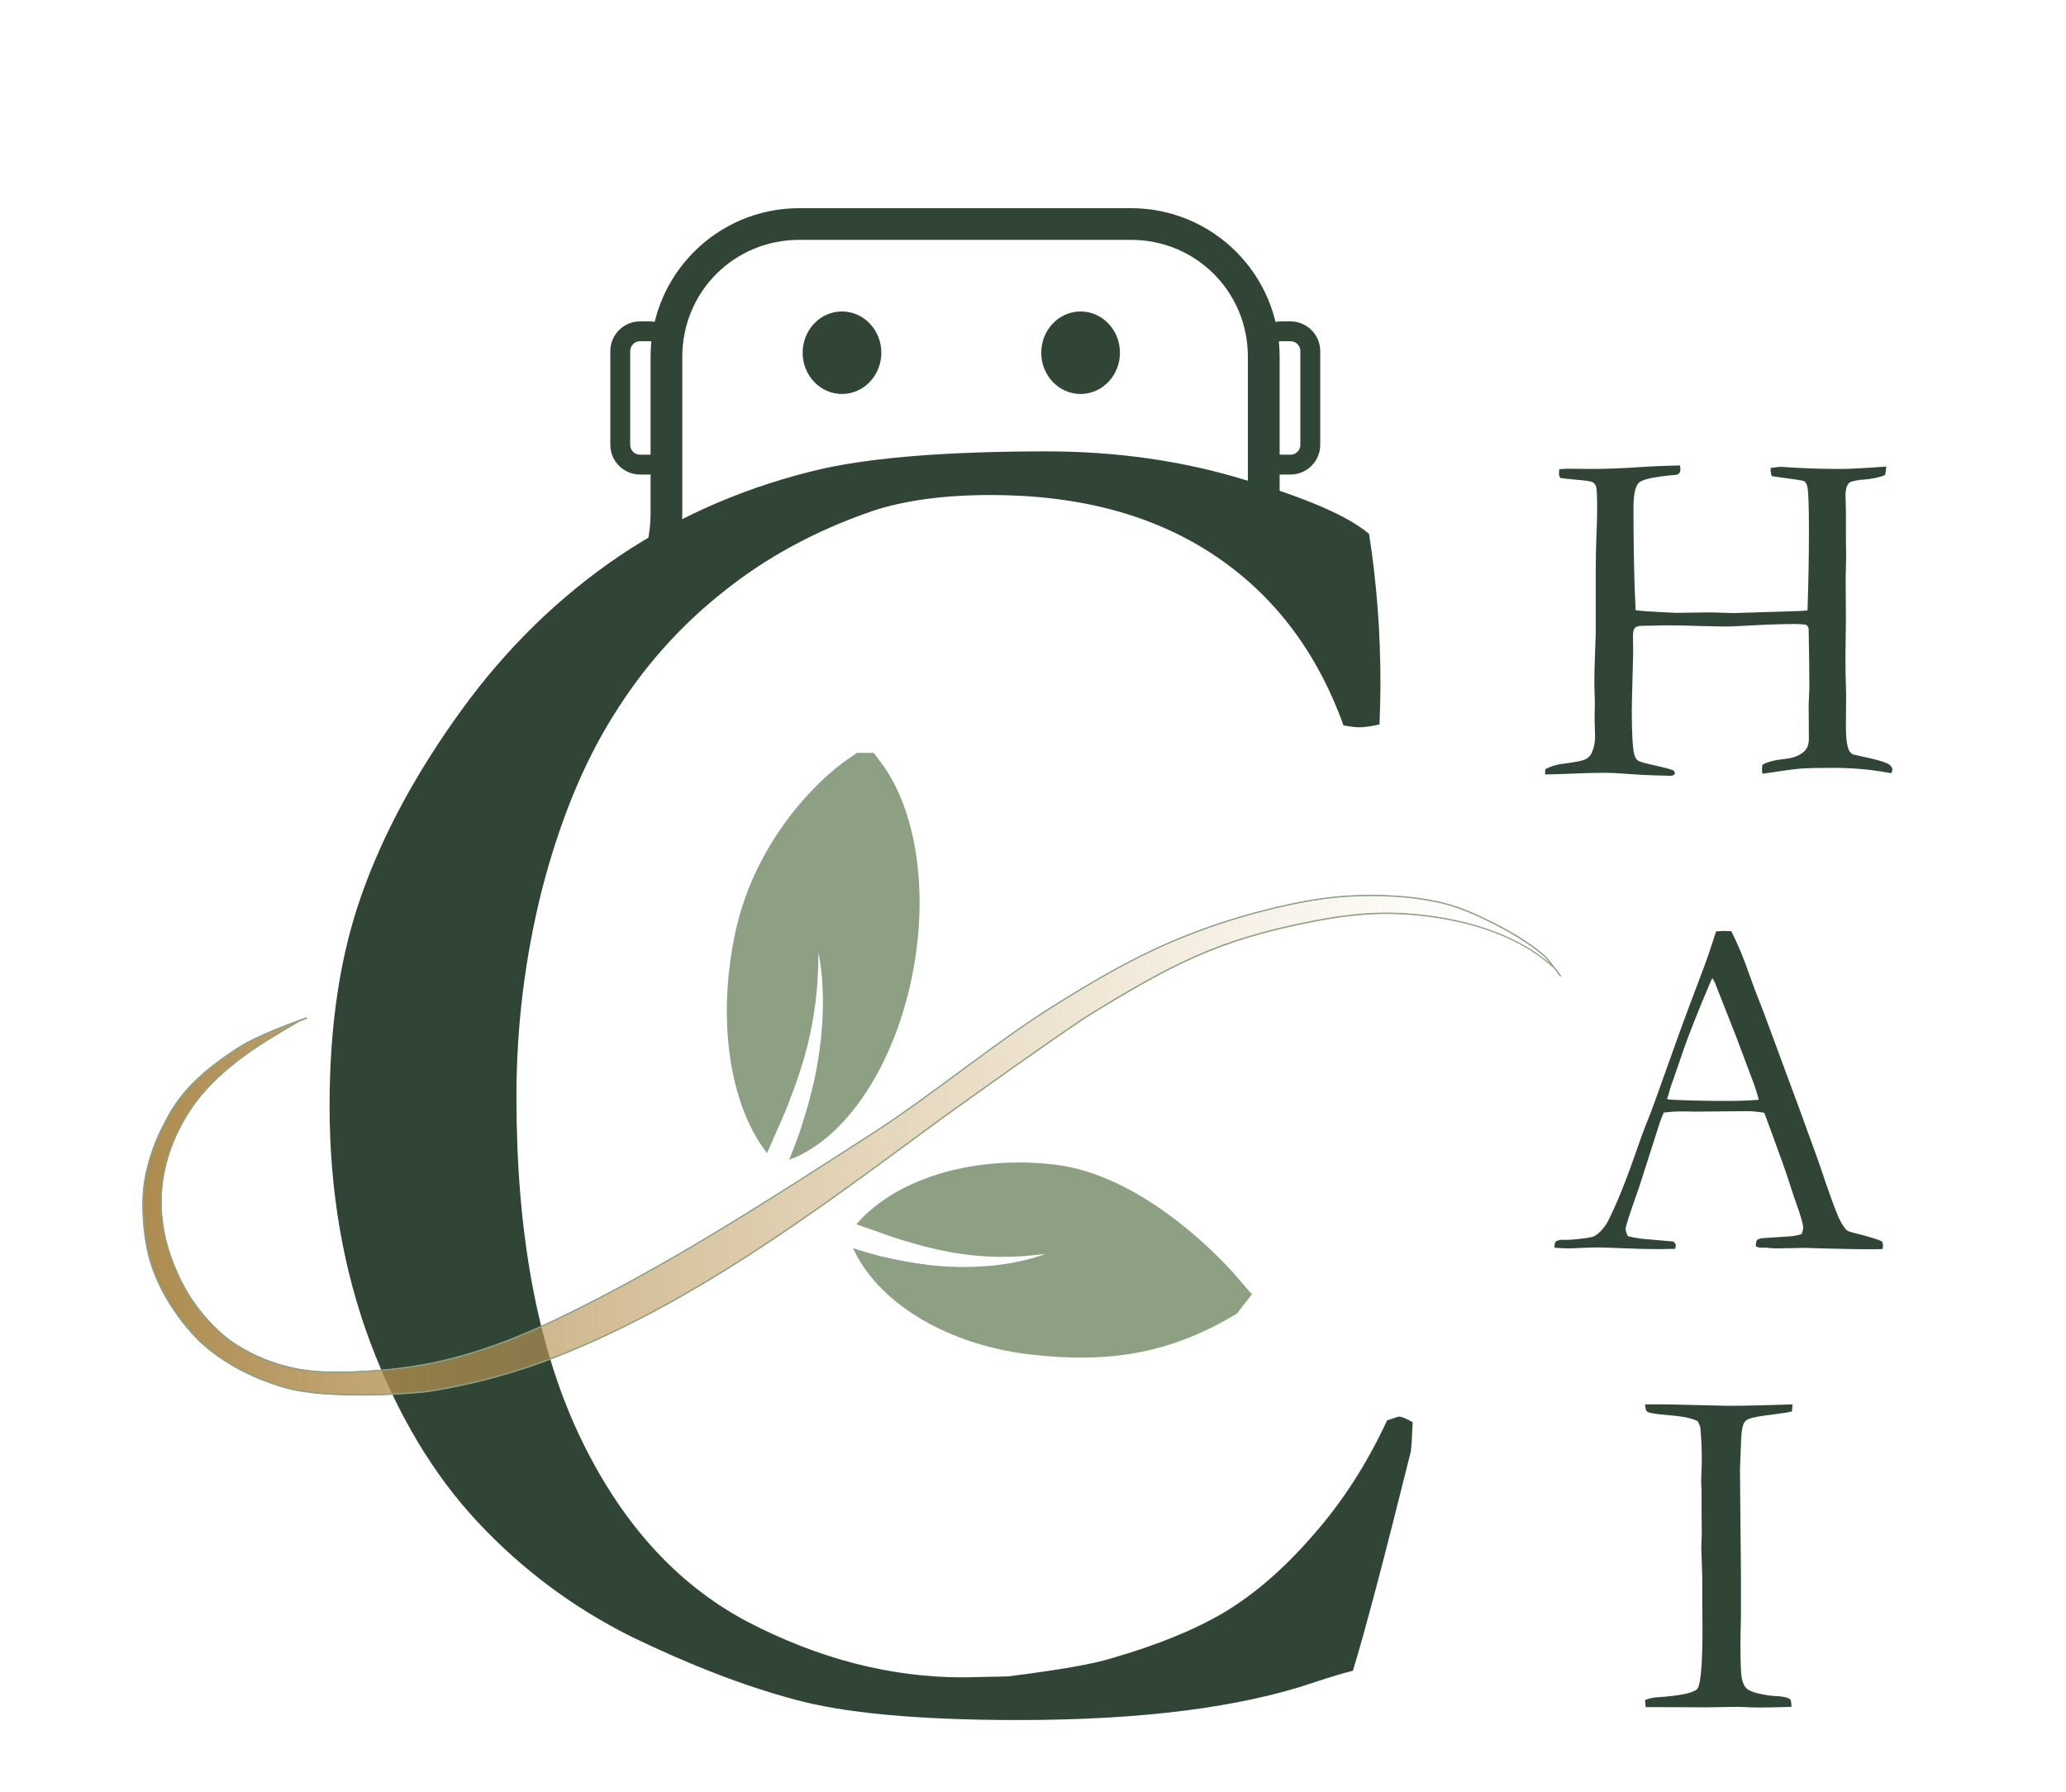
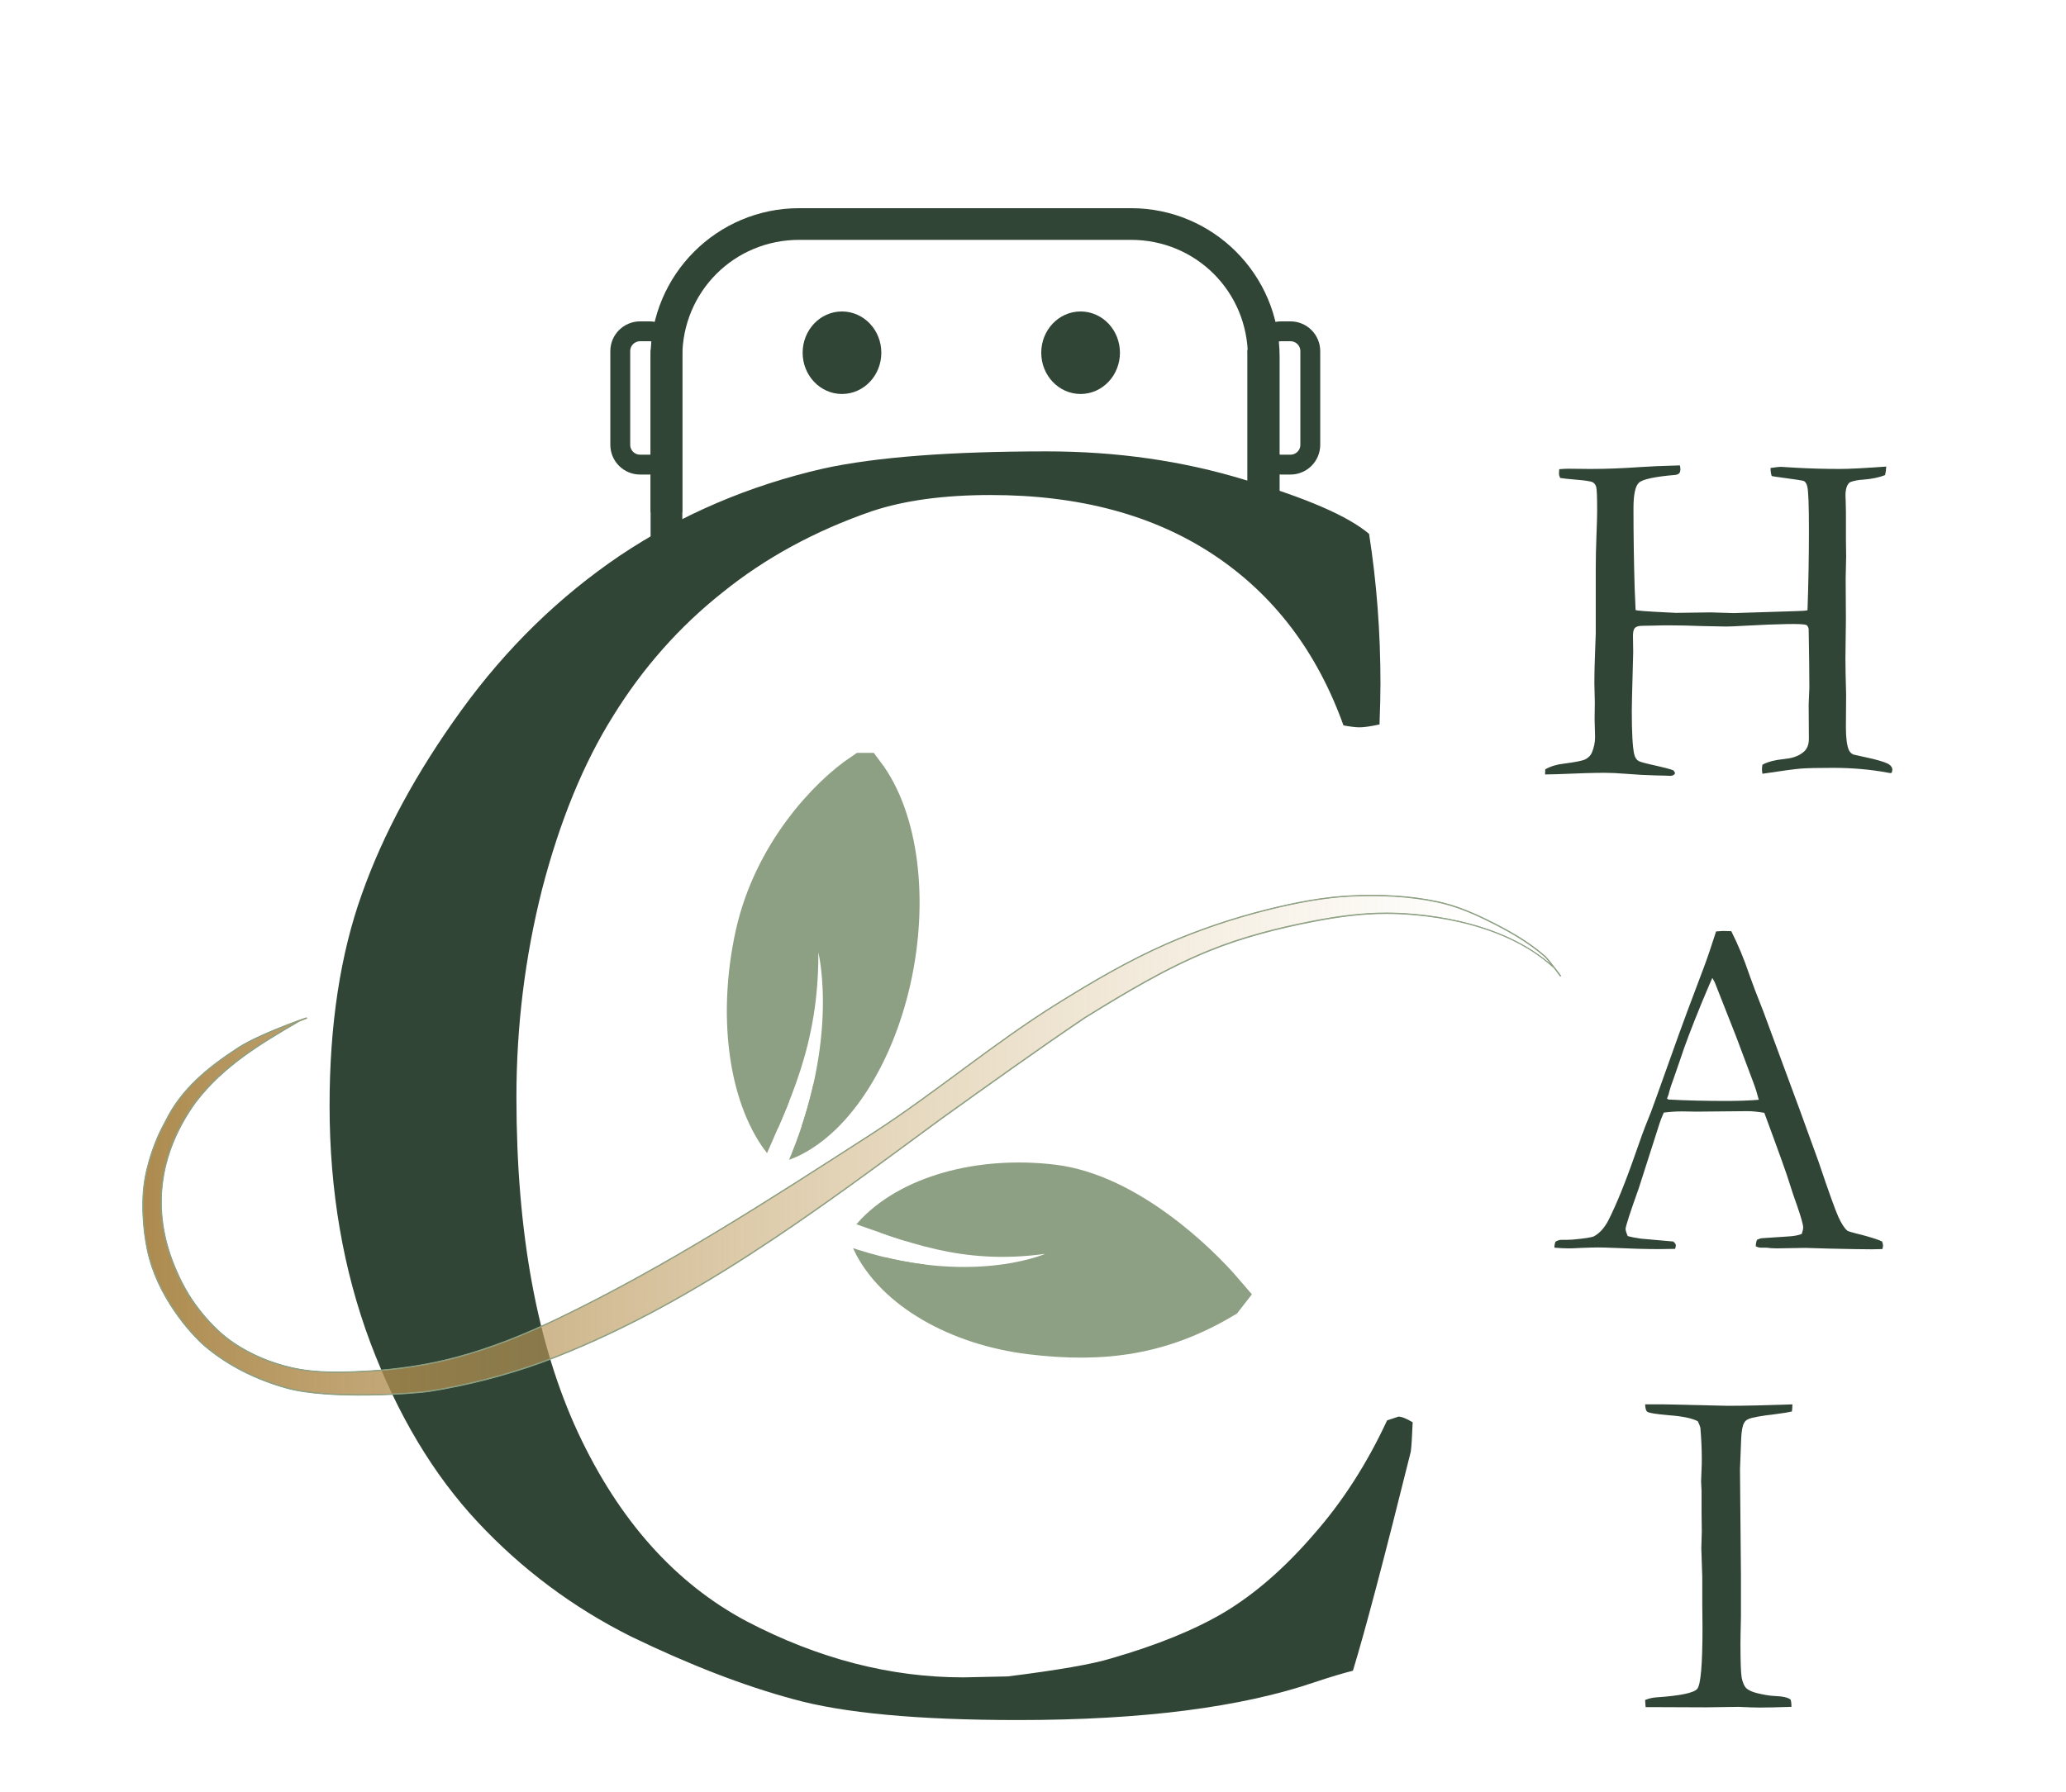
<svg xmlns="http://www.w3.org/2000/svg" xmlns:xlink="http://www.w3.org/1999/xlink" width="312" height="270.667" viewBox="0 0 82.55 71.614" version="1.1" id="svg1" xml:space="preserve">
  <defs id="defs1">
    <linearGradient id="linearGradient20">
      <stop style="stop-color:#a68243;stop-opacity:1;" offset="0" id="stop20" />
      <stop style="stop-color:#d6b577;stop-opacity:0;" offset="1" id="stop21" />
    </linearGradient>
    <clipPath clipPathUnits="userSpaceOnUse" id="clipPath17">
      <path style="opacity:1;fill:#edbaba;fill-opacity:1;stroke:#cacaca;stroke-width:0.024;stroke-dasharray:none;stroke-opacity:1" d="m 66.679,53.297 c 1.103,-2.308 2.286,-4.365 2.27,-7.736 0,0 0.956,3.444 -1.513,8.228 -0.136,0.264 -0.757,-0.492 -0.757,-0.492 z" id="path17" display="none" />
      <path id="lpe_path-effect17" style="opacity:1;fill:#edbaba;fill-opacity:1;stroke:#cacaca;stroke-width:0.024;stroke-dasharray:none;stroke-opacity:1" class="powerclip" d="m 60.28,33.043 h 17.726 v 25.234 h -17.726 z m 6.399,20.255 c 0,0 0.62,0.756 0.757,0.492 2.47,-4.783 1.513,-8.228 1.513,-8.228 0.016,3.371 -1.166,5.428 -2.27,7.736 z" />
    </clipPath>
    <clipPath clipPathUnits="userSpaceOnUse" id="clipath_lpe_path-effect19">
      <path style="opacity:1;fill:#edbaba;fill-opacity:1;stroke:#cacaca;stroke-width:0.024;stroke-dasharray:none;stroke-opacity:1" d="m 66.679,53.297 c 1.103,-2.308 2.286,-4.365 2.27,-7.736 0,0 0.956,3.444 -1.513,8.228 -0.136,0.264 -0.757,-0.492 -0.757,-0.492 z" id="path19" display="none" />
      <path id="lpe_path-effect19" style="opacity:1;fill:#edbaba;fill-opacity:1;stroke:#cacaca;stroke-width:0.024;stroke-dasharray:none;stroke-opacity:1" class="powerclip" d="M 60.28,32.43 H 78.118 V 58.277 H 60.28 Z m 6.399,20.867 c 0,0 0.62,0.756 0.757,0.492 2.47,-4.783 1.513,-8.228 1.513,-8.228 0.016,3.371 -1.166,5.428 -2.27,7.736 z" />
    </clipPath>
    <linearGradient xlink:href="#linearGradient20" id="linearGradient8" gradientUnits="userSpaceOnUse" x1="33.791" y1="60.663" x2="90.241" y2="60.663" gradientTransform="translate(-2.994445,14.66667)" />
  </defs>
  <g id="layer2" transform="translate(-28.09237,-14.9007)">
    <path d="m 82.796,36.237 q 0.455,2.918 0.455,5.988 0,0.606 -0.038,1.63 -0.531,0.114 -0.796,0.114 -0.227,0 -0.644,-0.076 -1.592,-4.434 -5.192,-6.821 -3.6,-2.387 -8.906,-2.387 -2.804,0 -4.737,0.644 -3.411,1.175 -5.988,3.259 -2.577,2.046 -4.358,4.926 -1.781,2.842 -2.842,6.935 -1.023,4.055 -1.023,8.299 0,8.11 2.463,13.415 2.463,5.268 6.745,7.541 4.282,2.236 8.64,2.236 l 1.781,-0.038 q 3.032,-0.379 4.131,-0.72 2.766,-0.796 4.548,-1.857 1.819,-1.099 3.524,-3.07 1.743,-1.971 2.956,-4.585 l 0.455,-0.152 q 0.189,0 0.568,0.227 -0.038,0.91 -0.076,1.175 -1.592,6.404 -2.312,8.754 -0.606,0.152 -1.516,0.455 -4.434,1.516 -11.861,1.516 -5.988,0 -8.981,-0.834 -2.956,-0.796 -6.48,-2.501 -3.486,-1.743 -6.139,-4.585 -2.653,-2.842 -4.282,-7.162 -1.63,-4.358 -1.63,-9.474 0,-4.851 1.288,-8.451 1.288,-3.638 3.979,-7.352 2.691,-3.714 6.329,-6.177 3.676,-2.463 8.148,-3.486 3.145,-0.682 8.906,-0.682 4.206,0 7.92,1.137 3.714,1.099 4.964,2.16 z" id="text1" style="font-size:77.611px;font-family:Garamond;-inkscape-font-specification:'Garamond, Normal';fill:#304535;stroke-width:0.265" aria-label="C" />
    <path d="m 89.827,45.855 0.009,-0.208 q 0.322,-0.18 0.748,-0.227 0.673,-0.085 0.853,-0.171 0.18,-0.095 0.256,-0.256 0.133,-0.313 0.133,-0.635 l -0.019,-0.72 0.009,-0.663 -0.019,-0.777 q 0,-0.483 0.028,-1.203 0.028,-0.73 0.028,-0.777 V 37.631 q 0,-0.616 0.028,-1.326 0.028,-0.72 0.028,-0.995 0,-0.815 -0.038,-0.947 -0.038,-0.133 -0.142,-0.189 -0.104,-0.057 -0.682,-0.104 -0.445,-0.038 -0.616,-0.066 -0.047,-0.104 -0.047,-0.171 0,-0.076 0.009,-0.18 0.227,-0.019 0.351,-0.019 l 0.891,0.009 q 0.947,0 2.008,-0.076 0.521,-0.038 1.573,-0.066 0.019,0.085 0.019,0.161 0,0.095 -0.047,0.152 -0.038,0.047 -0.142,0.066 -1.241,0.104 -1.468,0.313 -0.218,0.199 -0.218,1.033 0,1.535 0.047,3.164 l 0.038,0.891 q 0.047,0.038 1.232,0.095 0.322,0.019 0.379,0.019 l 1.393,-0.019 0.919,0.028 2.406,-0.076 q 0.445,-0.009 0.54,-0.038 0.057,-1.648 0.057,-3.193 0,-1.487 -0.066,-1.753 -0.038,-0.161 -0.133,-0.218 -0.057,-0.028 -0.985,-0.152 -0.161,-0.019 -0.303,-0.047 -0.047,-0.142 -0.047,-0.322 0.322,-0.047 0.407,-0.047 l 0.625,0.038 q 0.862,0.047 1.734,0.047 0.559,0 1.857,-0.095 -0.009,0.189 -0.047,0.341 -0.36,0.142 -0.862,0.18 -0.322,0.019 -0.54,0.104 -0.18,0.133 -0.18,0.54 0,0.095 0.009,0.208 0.009,0.341 0.009,0.445 v 1.09 l 0.009,0.682 -0.019,0.881 0.009,1.648 -0.019,1.554 q 0,0.464 0.028,1.45 l -0.009,1.279 q 0,0.644 0.114,0.919 0.057,0.133 0.189,0.189 l 0.767,0.171 q 0.568,0.142 0.673,0.237 0.114,0.085 0.114,0.208 l -0.028,0.114 -0.047,0.009 q -0.047,0 -0.123,-0.019 -1.033,-0.189 -2.17,-0.189 -0.891,0 -1.27,0.028 -0.369,0.028 -1.554,0.208 -0.019,-0.123 -0.019,-0.18 0,-0.066 0.019,-0.18 0.294,-0.171 0.928,-0.237 0.474,-0.047 0.748,-0.303 0.18,-0.171 0.18,-0.502 l -0.009,-1.364 q 0.028,-0.616 0.028,-0.673 0,-0.805 -0.028,-2.35 -0.028,-0.133 -0.104,-0.161 -0.256,-0.085 -2.52,0.038 -0.455,0.028 -0.682,0.028 -0.227,0 -0.957,-0.019 -0.72,-0.028 -1.336,-0.028 -0.332,0 -0.559,0.009 -0.436,0.009 -0.483,0.009 -0.218,0 -0.303,0.085 -0.076,0.085 -0.076,0.313 l 0.009,0.663 q 0,0.161 -0.047,1.791 -0.009,0.332 -0.009,0.549 0,1.298 0.095,1.724 0.047,0.199 0.171,0.275 0.085,0.057 0.739,0.199 0.436,0.095 0.663,0.18 l 0.057,0.095 q 0,0.047 -0.038,0.076 -0.057,0.047 -0.161,0.047 -0.076,0 -0.18,-0.009 -0.104,0 -0.407,-0.009 -0.483,-0.009 -1.203,-0.066 -0.464,-0.038 -0.824,-0.038 -0.606,0 -1.942,0.057 -0.256,0.009 -0.436,0.009 z" id="text2" style="font-size:19.403px;font-family:Garamond;-inkscape-font-specification:'Garamond, Normal';fill:#304535;stroke-width:0.265" aria-label="H" />
    <path d="m 90.239,64.529 q 0.133,-0.076 0.237,-0.076 h 0.218 q 0.066,0 0.227,-0.009 0.73,-0.066 0.862,-0.133 0.332,-0.18 0.568,-0.625 0.493,-0.966 1.108,-2.738 0.294,-0.843 0.369,-1.023 0.237,-0.568 0.455,-1.194 l 0.891,-2.492 q 0.208,-0.587 1.004,-2.691 0.199,-0.531 0.483,-1.421 l 0.275,-0.019 0.332,0.009 q 0.407,0.805 0.72,1.734 0.171,0.493 0.559,1.468 l 1.44,3.894 0.767,2.113 q 0.606,1.8 0.796,2.217 0.189,0.407 0.351,0.54 0.047,0.038 0.351,0.114 0.313,0.076 0.436,0.114 0.436,0.123 0.606,0.208 0.038,0.104 0.038,0.161 0,0.047 -0.028,0.142 -0.303,0.009 -0.426,0.009 -0.483,0 -1.705,-0.028 l -0.947,-0.028 -1.146,0.019 q -0.114,0 -0.237,-0.009 -0.114,-0.019 -0.199,-0.019 h -0.208 q -0.104,-0.009 -0.189,-0.057 0,-0.133 0.047,-0.256 0.114,-0.057 0.208,-0.066 l 0.995,-0.066 q 0.388,-0.019 0.587,-0.104 0.057,-0.171 0.057,-0.256 0,-0.171 -0.246,-0.881 -0.171,-0.474 -0.303,-0.9 -0.123,-0.426 -1.004,-2.804 -0.388,-0.066 -0.682,-0.066 l -2.027,0.019 -0.597,-0.009 q -0.322,0 -0.711,0.047 -0.123,0.284 -0.161,0.407 l -0.834,2.605 q -0.531,1.487 -0.531,1.639 0,0.085 0.085,0.284 0.199,0.057 0.531,0.104 l 1.288,0.114 q 0.104,0.085 0.104,0.152 0,0.047 -0.028,0.142 -0.426,0.009 -0.654,0.009 -0.758,0 -1.762,-0.047 -0.464,-0.019 -0.663,-0.019 -0.199,0 -0.692,0.019 -0.322,0.019 -0.464,0.019 -0.227,0 -0.587,-0.028 v -0.057 q 0,-0.066 0.038,-0.18 z m 4.519,-5.684 q 1.014,0.057 2.312,0.057 0.739,0 1.298,-0.047 -0.095,-0.369 -0.218,-0.692 -0.616,-1.648 -0.682,-1.819 l -0.862,-2.188 -0.095,-0.171 q -0.057,0.114 -0.417,0.976 -0.606,1.478 -0.872,2.302 -0.123,0.369 -0.256,0.739 -0.133,0.36 -0.171,0.512 -0.028,0.142 -0.095,0.294 z" id="text3" style="font-size:19.403px;font-family:Garamond;-inkscape-font-specification:'Garamond, Normal';fill:#304535;stroke-width:0.265" aria-label="A" />
    <path d="m 93.825,82.844 q 0.208,-0.085 0.426,-0.104 1.45,-0.095 1.658,-0.341 Q 96.118,82.143 96.118,79.964 l -0.009,-0.995 v -1.042 l -0.038,-1.146 0.019,-0.673 -0.009,-0.739 v -0.872 l -0.019,-0.388 0.019,-0.493 q 0.009,-0.171 0.009,-0.398 0,-0.597 -0.057,-1.26 -0.038,-0.133 -0.104,-0.256 -0.351,-0.18 -1.137,-0.237 -0.777,-0.066 -0.881,-0.142 -0.076,-0.057 -0.085,-0.294 h 0.796 l 2.511,0.057 q 0.966,0 2.577,-0.057 0,0.152 -0.019,0.284 -0.189,0.047 -0.635,0.104 -0.9,0.104 -1.099,0.199 -0.123,0.047 -0.18,0.161 -0.095,0.171 -0.114,0.635 l -0.047,1.222 0.038,4.216 v 1.667 q -0.019,0.786 -0.019,1.071 0,1.061 0.047,1.355 0.057,0.294 0.18,0.426 0.133,0.123 0.426,0.199 0.436,0.104 0.682,0.114 0.531,0.019 0.673,0.152 0.028,0.123 0.028,0.208 v 0.076 q -0.862,0.028 -1.27,0.028 -0.237,0 -0.843,-0.028 l -1.307,0.019 -2.226,-0.009 h -0.18 z" id="text4" style="font-size:19.403px;font-family:Garamond;-inkscape-font-specification:'Garamond, Normal';fill:#304535;stroke-width:0.265" aria-label="I" />
-     <g id="robot-head">
-       <path style="baseline-shift:baseline;display:inline;overflow:visible;vector-effect:none;fill:#304535;enable-background:accumulate;stop-color:#000000;stop-opacity:1;opacity:1" d="m 60.025,23.221 c -3.279,0 -5.938,2.659 -5.938,5.938 v 6.219 c 0,0.67 -0.099,1.15 -0.207,1.516 -0.108,0.365 -0.23,0.574 -0.305,0.91 -0.037,0.168 -0.06,0.475 0.135,0.73 0.195,0.255 0.438,0.312 0.627,0.346 0.377,0.068 0.799,0.053 1.533,0.053 v -1.268 c -0.511,0 -0.688,-0.013 -0.908,-0.023 0.052,-0.143 0.069,-0.172 0.133,-0.387 0.136,-0.458 0.26,-1.078 0.26,-1.877 v -6.219 c 0,-2.598 2.072,-4.672 4.67,-4.672 h 13.258 c 2.598,0 4.67,2.074 4.67,4.672 v 6.219 c 0,0.118 0.046,0.144 0.051,0.25 -0.173,-0.017 -0.238,-0.102 -0.443,-0.102 v 1.268 c 0.445,0 0.548,0.07 0.711,0.125 0.021,0.039 0.01,0.124 0.033,0.16 0.121,0.192 0.286,0.369 0.561,0.447 0.274,0.078 0.674,-0.049 0.844,-0.312 0.17,-0.263 0.145,-0.553 0.053,-0.771 -0.092,-0.218 -0.253,-0.386 -0.449,-0.518 -0.002,-0.002 -0.008,-5.05e-4 -0.01,-0.002 -0.038,-0.168 -0.082,-0.19 -0.082,-0.545 v -6.219 c 0,-3.279 -2.659,-5.938 -5.938,-5.938 z" id="rect5" />
-       <path id="rect7" style="opacity:1;fill:none;stroke:#304535;stroke-width:0.794" d="m 53.67,28.142 h 0.373 c 0.44,0 0.794,0.354 0.794,0.794 v 3.74 c 0,0.44 -0.354,0.794 -0.794,0.794 H 53.67 c -0.44,0 -0.794,-0.354 -0.794,-0.794 v -3.74 c 0,-0.44 0.354,-0.794 0.794,-0.794 z" />
-       <path id="rect9" style="opacity:1;fill:none;stroke:#304535;stroke-width:0.794" d="M 79.28,28.142 H 79.653 c 0.44,0 0.794,0.354 0.794,0.794 v 3.74 c 0,0.44 -0.354,0.794 -0.794,0.794 h -0.373 c -0.44,0 -0.794,-0.354 -0.794,-0.794 v -3.74 c 0,-0.44 0.354,-0.794 0.794,-0.794 z" />
-       <path id="path9" style="opacity:1;fill:#304535;stroke:#304535;stroke-width:0.794" d="m 62.91,28.998 a 1.175,1.252 0 0 1 -1.175,1.252 1.175,1.252 0 0 1 -1.175,-1.252 1.175,1.252 0 0 1 1.175,-1.252 1.175,1.252 0 0 1 1.175,1.252 z" />
-       <path id="ellipse9" style="opacity:1;fill:#304535;stroke:#304535;stroke-width:0.794" d="m 72.444,28.998 a 1.175,1.252 0 0 1 -1.175,1.252 1.175,1.252 0 0 1 -1.175,-1.252 1.175,1.252 0 0 1 1.175,-1.252 1.175,1.252 0 0 1 1.175,1.252 z" />
+     <g id="robot-head-animated">
+       <path style="baseline-shift:baseline;display:inline;overflow:visible;opacity:1;fill:#304535;stroke-width:1;stroke-dasharray:none;enable-background:accumulate;stop-color:#000000;stop-opacity:1" d="m 60.025,23.221 c -3.279,0 -5.938,2.659 -5.938,5.938 v 6.219 c 0,7.67e-4 1.268,-8e-6 1.268,-8e-6 v -6.219 c 0,-2.598 2.072,-4.672 4.67,-4.672 h 13.258 c 2.598,0 4.67,2.074 4.67,4.672 v 6.219 c 0,0.118 0.046,0.144 0.051,0.25 -0.173,-0.017 1.217,0.133 1.217,-0.25 v -6.219 c 0,-3.279 -2.659,-5.938 -5.938,-5.938 z" id="robot-head-face" />
+       <path id="left-ear" style="opacity:1;fill:none;stroke:#304535;stroke-width:0.794" d="m 53.67,28.142 h 0.373 c 0.44,0 0.794,0.354 0.794,0.794 v 3.74 c 0,0.44 -0.354,0.794 -0.794,0.794 H 53.67 c -0.44,0 -0.794,-0.354 -0.794,-0.794 v -3.74 c 0,-0.44 0.354,-0.794 0.794,-0.794 z" />
+       <path id="right-ear" style="opacity:1;fill:none;stroke:#304535;stroke-width:0.794" d="M 79.28,28.142 H 79.653 c 0.44,0 0.794,0.354 0.794,0.794 v 3.74 c 0,0.44 -0.354,0.794 -0.794,0.794 h -0.373 c -0.44,0 -0.794,-0.354 -0.794,-0.794 v -3.74 c 0,-0.44 0.354,-0.794 0.794,-0.794 z" />
+       <path id="left-eye" style="opacity:1;fill:#304535;stroke:#304535;stroke-width:0.794" d="m 62.91,28.998 a 1.175,1.252 0 0 1 -1.175,1.252 1.175,1.252 0 0 1 -1.175,-1.252 1.175,1.252 0 0 1 1.175,-1.252 1.175,1.252 0 0 1 1.175,1.252 z" />
+       <path id="right-eye" style="opacity:1;fill:#304535;stroke:#304535;stroke-width:0.794" d="m 72.444,28.998 a 1.175,1.252 0 0 1 -1.175,1.252 1.175,1.252 0 0 1 -1.175,-1.252 1.175,1.252 0 0 1 1.175,-1.252 1.175,1.252 0 0 1 1.175,1.252 z" />
    </g>
    <path id="path10" style="opacity:1;fill:#8da083;fill-opacity:1;stroke:#8da083;stroke-width:1.796;stroke-dasharray:none;stroke-opacity:1" d="m 70.742,39.213 c -1.375,0.837 -3.518,2.911 -4.215,5.741 -0.694,2.831 -0.294,5.688 1.018,7.268 1.86,-0.654 3.517,-2.911 4.214,-5.74 0.695,-2.831 0.295,-5.689 -1.016,-7.269 z" clip-path="url(#clipPath17)" transform="matrix(1,0,0,1.100977,-8.158333,2.806235)" />
    <path id="path18" style="opacity:1;fill:#8da083;fill-opacity:1;stroke:#8da083;stroke-width:1.796;stroke-dasharray:none;stroke-opacity:1" d="m 71.377,38.805 c -1.271,0.879 -4.152,3.319 -4.849,6.15 -0.694,2.831 -0.294,5.688 1.018,7.268 1.86,-0.654 3.517,-2.911 4.214,-5.74 0.695,-2.831 0.66,-5.123 -0.382,-7.677 z" clip-path="url(#clipath_lpe_path-effect19)" transform="matrix(0.1268517,1.048758,-1.000292,0.1329979,106.6848,-13.35788)" />
    <g id="path20" style="opacity:1;fill:url(#linearGradient8);font-variation-settings:normal;vector-effect:none;fill-opacity:1;stroke:#8da083;stroke-width:0.026;stroke-linecap:butt;stroke-linejoin:miter;stroke-miterlimit:4;stroke-dasharray:none;stroke-dashoffset:0;stroke-opacity:1;-inkscape-stroke:none;stop-color:#000000;stop-opacity:1">
      <path style="baseline-shift:baseline;display:inline;overflow:visible;vector-effect:none;enable-background:accumulate;stop-color:#000000;stop-opacity:1;fill:url(#linearGradient8);font-variation-settings:normal;fill-opacity:1;stroke:#8da083;stroke-width:0.026;stroke-linecap:butt;stroke-linejoin:miter;stroke-miterlimit:4;stroke-dasharray:none;stroke-dashoffset:0;stroke-opacity:1;-inkscape-stroke:none" d="m 40.058,55.7 c -1.543,0.893 -3.048,1.8 -4.148,3.241 -1.402,1.938 -1.766,4.116 -0.951,6.314 0.24,0.638 0.547,1.261 0.951,1.81 0.423,0.574 0.922,1.113 1.512,1.512 0.701,0.473 1.509,0.807 2.333,0.994 0.998,0.226 2.046,0.187 3.068,0.13 1.179,-0.067 2.359,-0.243 3.5,-0.547 1.416,-0.377 2.785,-0.935 4.105,-1.571 4.347,-2.094 8.415,-4.734 12.472,-7.346 2.55,-1.643 4.873,-3.627 7.449,-5.229 1.401,-0.871 2.832,-1.713 4.343,-2.377 1.316,-0.578 2.689,-1.036 4.084,-1.383 1.097,-0.273 2.219,-0.491 3.349,-0.542 1.14,-0.052 2.298,7.96e-4 3.414,0.239 0.675,0.144 1.325,0.409 1.945,0.713 0.828,0.406 1.651,0.861 2.344,1.469 0.147,0.129 1.036,1.339 0.374,0.454 -2.159,-2.005 -5.617,-2.179 -6.694,-2.182 -0.993,-0.003 -1.986,0.134 -2.96,0.324 -1.403,0.273 -2.802,0.63 -4.127,1.167 -1.74,0.704 -3.361,1.684 -4.959,2.67 -1.944,1.312 -3.849,2.685 -5.757,4.05 -5.02,3.691 -10.094,7.553 -15.988,9.744 -1.442,0.517 -2.938,0.903 -4.451,1.145 -0.615,0.098 -4.033,0.342 -5.726,-0.13 -1.17,-0.326 -2.314,-0.879 -3.241,-1.664 -0.614,-0.52 -1.933,-2.029 -2.312,-3.846 -0.147,-0.707 -0.205,-1.439 -0.173,-2.161 0.021,-0.467 0.108,-0.933 0.238,-1.383 0.157,-0.546 0.371,-1.081 0.648,-1.577 0.639,-1.322 1.72,-2.18 2.917,-2.96 0.966,-0.634 3.579,-1.497 2.441,-1.08 z" id="path11" />
      <path style="baseline-shift:baseline;display:inline;overflow:visible;vector-effect:none;fill:url(#linearGradient8);enable-background:accumulate;stop-color:#000000;stop-opacity:1;font-variation-settings:normal;fill-opacity:1;stroke:#8da083;stroke-width:0.026;stroke-linecap:butt;stroke-linejoin:miter;stroke-miterlimit:4;stroke-dasharray:none;stroke-dashoffset:0;stroke-opacity:1;-inkscape-stroke:none" d="m 82.123,50.695 c -1.131,0.051 -2.254,0.268 -3.352,0.541 -1.395,0.347 -2.767,0.807 -4.084,1.385 -1.512,0.664 -2.944,1.505 -4.346,2.377 -2.577,1.603 -4.9,3.587 -7.449,5.229 -4.056,2.612 -8.125,5.252 -12.471,7.346 -1.319,0.636 -2.687,1.192 -4.102,1.568 -1.14,0.304 -2.32,0.48 -3.498,0.547 -1.022,0.058 -2.068,0.096 -3.064,-0.129 -0.823,-0.186 -1.629,-0.52 -2.328,-0.992 -0.589,-0.398 -1.088,-0.936 -1.51,-1.51 C 35.517,66.509 35.21,65.887 34.971,65.25 c -0.813,-2.194 -0.451,-4.366 0.949,-6.301 1.098,-1.438 2.6,-2.344 4.143,-3.236 0.142,-0.052 0.226,-0.084 0.262,-0.1 0.009,-0.004 0.015,-0.006 0.02,-0.008 0,0 0.002,-0.002 0.002,-0.002 0,0 0.002,-0.002 0.002,-0.002 1.17e-4,-1.14e-4 0.004,-0.006 0.004,-0.006 3.1e-5,-8.3e-5 -0.004,-0.014 -0.004,-0.014 -5.5e-5,-5.2e-5 -0.006,-0.004 -0.006,-0.004 -1.4e-4,-2.1e-5 -0.004,-9e-6 -0.004,0 0,0 -0.002,0 -0.002,0 -0.005,6e-4 -0.01,0.002 -0.018,0.004 -0.008,0.002 -0.019,0.006 -0.031,0.01 -0.101,0.032 -0.35,0.121 -0.666,0.242 -0.632,0.243 -1.526,0.617 -2.012,0.936 -1.197,0.78 -2.281,1.64 -2.922,2.965 -0.278,0.497 -0.491,1.033 -0.648,1.58 -0.13,0.45 -0.217,0.916 -0.238,1.385 -0.033,0.723 0.024,1.456 0.172,2.164 0.38,1.822 1.7,3.332 2.316,3.854 0.929,0.786 2.075,1.34 3.246,1.666 1.698,0.473 5.113,0.23 5.732,0.131 1.514,-0.242 3.01,-0.629 4.453,-1.146 5.897,-2.192 10.97,-6.055 15.99,-9.746 1.908,-1.365 3.814,-2.737 5.758,-4.049 1.598,-0.985 3.218,-1.964 4.957,-2.668 1.324,-0.536 2.722,-0.893 4.125,-1.166 0.974,-0.19 1.966,-0.327 2.957,-0.324 1.074,0.003 4.523,0.178 6.678,2.174 0.029,0.038 0.06,0.075 0.086,0.109 0.011,0.014 0.025,0.033 0.035,0.047 0.019,0.026 0.05,0.069 0.064,0.088 0.019,0.026 0.021,0.026 0.031,0.039 0.011,0.015 0.018,0.026 0.023,0.033 0.001,0.002 0.003,0.003 0.004,0.004 10e-7,0 0.002,0.004 0.002,0.004 0,0 0.002,0.002 0.002,0.002 2.8e-5,2.5e-5 0.023,-0.01 0.023,-0.01 0,0 -0.002,-0.006 -0.002,-0.006 0,0 -0.002,-0.002 -0.002,-0.002 0,0 -0.002,-0.002 -0.002,-0.002 -2.47e-4,-3.07e-4 -0.004,-0.005 -0.004,-0.006 -0.005,-0.007 -0.014,-0.018 -0.025,-0.033 -0.007,-0.01 -0.022,-0.028 -0.031,-0.041 -0.019,-0.026 -0.036,-0.051 -0.062,-0.086 -0.014,-0.019 -0.033,-0.044 -0.049,-0.064 -0.024,-0.033 -0.037,-0.048 -0.068,-0.09 -0.002,-0.002 -0.004,-0.002 -0.006,-0.004 -0.053,-0.068 -0.102,-0.134 -0.154,-0.199 -0.094,-0.118 -0.175,-0.217 -0.215,-0.252 -0.694,-0.61 -1.519,-1.065 -2.348,-1.471 -0.62,-0.304 -1.271,-0.57 -1.947,-0.715 -1.117,-0.239 -2.278,-0.29 -3.418,-0.238 z m 0.002,0.025 c 1.139,-0.052 2.296,0.002 3.41,0.24 0.674,0.144 1.322,0.407 1.941,0.711 0.828,0.406 1.65,0.86 2.342,1.467 0.034,0.03 0.117,0.13 0.211,0.248 0.036,0.046 0.07,0.091 0.107,0.139 -2.168,-1.952 -5.562,-2.136 -6.629,-2.139 -0.994,-0.003 -1.988,0.134 -2.963,0.324 -1.404,0.273 -2.803,0.631 -4.129,1.168 -1.741,0.705 -3.363,1.687 -4.961,2.672 h -0.002 c -1.944,1.312 -3.85,2.684 -5.758,4.049 -5.02,3.691 -10.093,7.554 -15.984,9.744 -1.441,0.516 -2.937,0.903 -4.449,1.145 -0.611,0.098 -4.032,0.339 -5.719,-0.131 -1.168,-0.326 -2.311,-0.877 -3.236,-1.66 C 35.695,68.18 34.378,66.672 34,64.859 c -0.147,-0.706 -0.206,-1.438 -0.174,-2.158 0.021,-0.466 0.109,-0.93 0.238,-1.379 0.157,-0.545 0.37,-1.079 0.646,-1.574 v -0.002 c 0.637,-1.319 1.716,-2.176 2.912,-2.955 0.481,-0.316 1.376,-0.689 2.008,-0.932 0.168,-0.065 0.237,-0.086 0.355,-0.129 -1.52,0.881 -3.002,1.78 -4.088,3.203 -1.404,1.941 -1.769,4.124 -0.953,6.326 0.24,0.639 0.548,1.262 0.953,1.812 0.423,0.575 0.923,1.115 1.516,1.516 0.702,0.474 1.512,0.809 2.338,0.996 1.001,0.226 2.05,0.189 3.072,0.131 1.18,-0.067 2.36,-0.243 3.502,-0.547 1.417,-0.377 2.787,-0.936 4.107,-1.572 4.348,-2.094 8.418,-4.735 12.475,-7.348 2.551,-1.643 4.872,-3.627 7.447,-5.229 1.401,-0.871 2.832,-1.712 4.342,-2.375 1.315,-0.577 2.688,-1.037 4.082,-1.383 1.097,-0.272 2.217,-0.49 3.346,-0.541 z" id="path12" />
    </g>
+     <g id="g34" transform="matrix(1,0,0,1.425421,0,-15.88162)">
+       <path id="left-neck" style="opacity:1;vector-effect:none;fill:#304535;stroke:#304535;stroke-width:1.015;stop-color:#000000;stop-opacity:1" d="m 54.596,31.913 h 0.252 v 5.418 h -0.252 z" />
+       <path id="right-neck" style="opacity:1;vector-effect:none;fill:#304535;stroke:#304535;stroke-width:1.015;stop-color:#000000;stop-opacity:1" d="m 78.439,31.913 h 0.252 v 5.418 h -0.252 z" />
+     </g>
  </g>
</svg>
